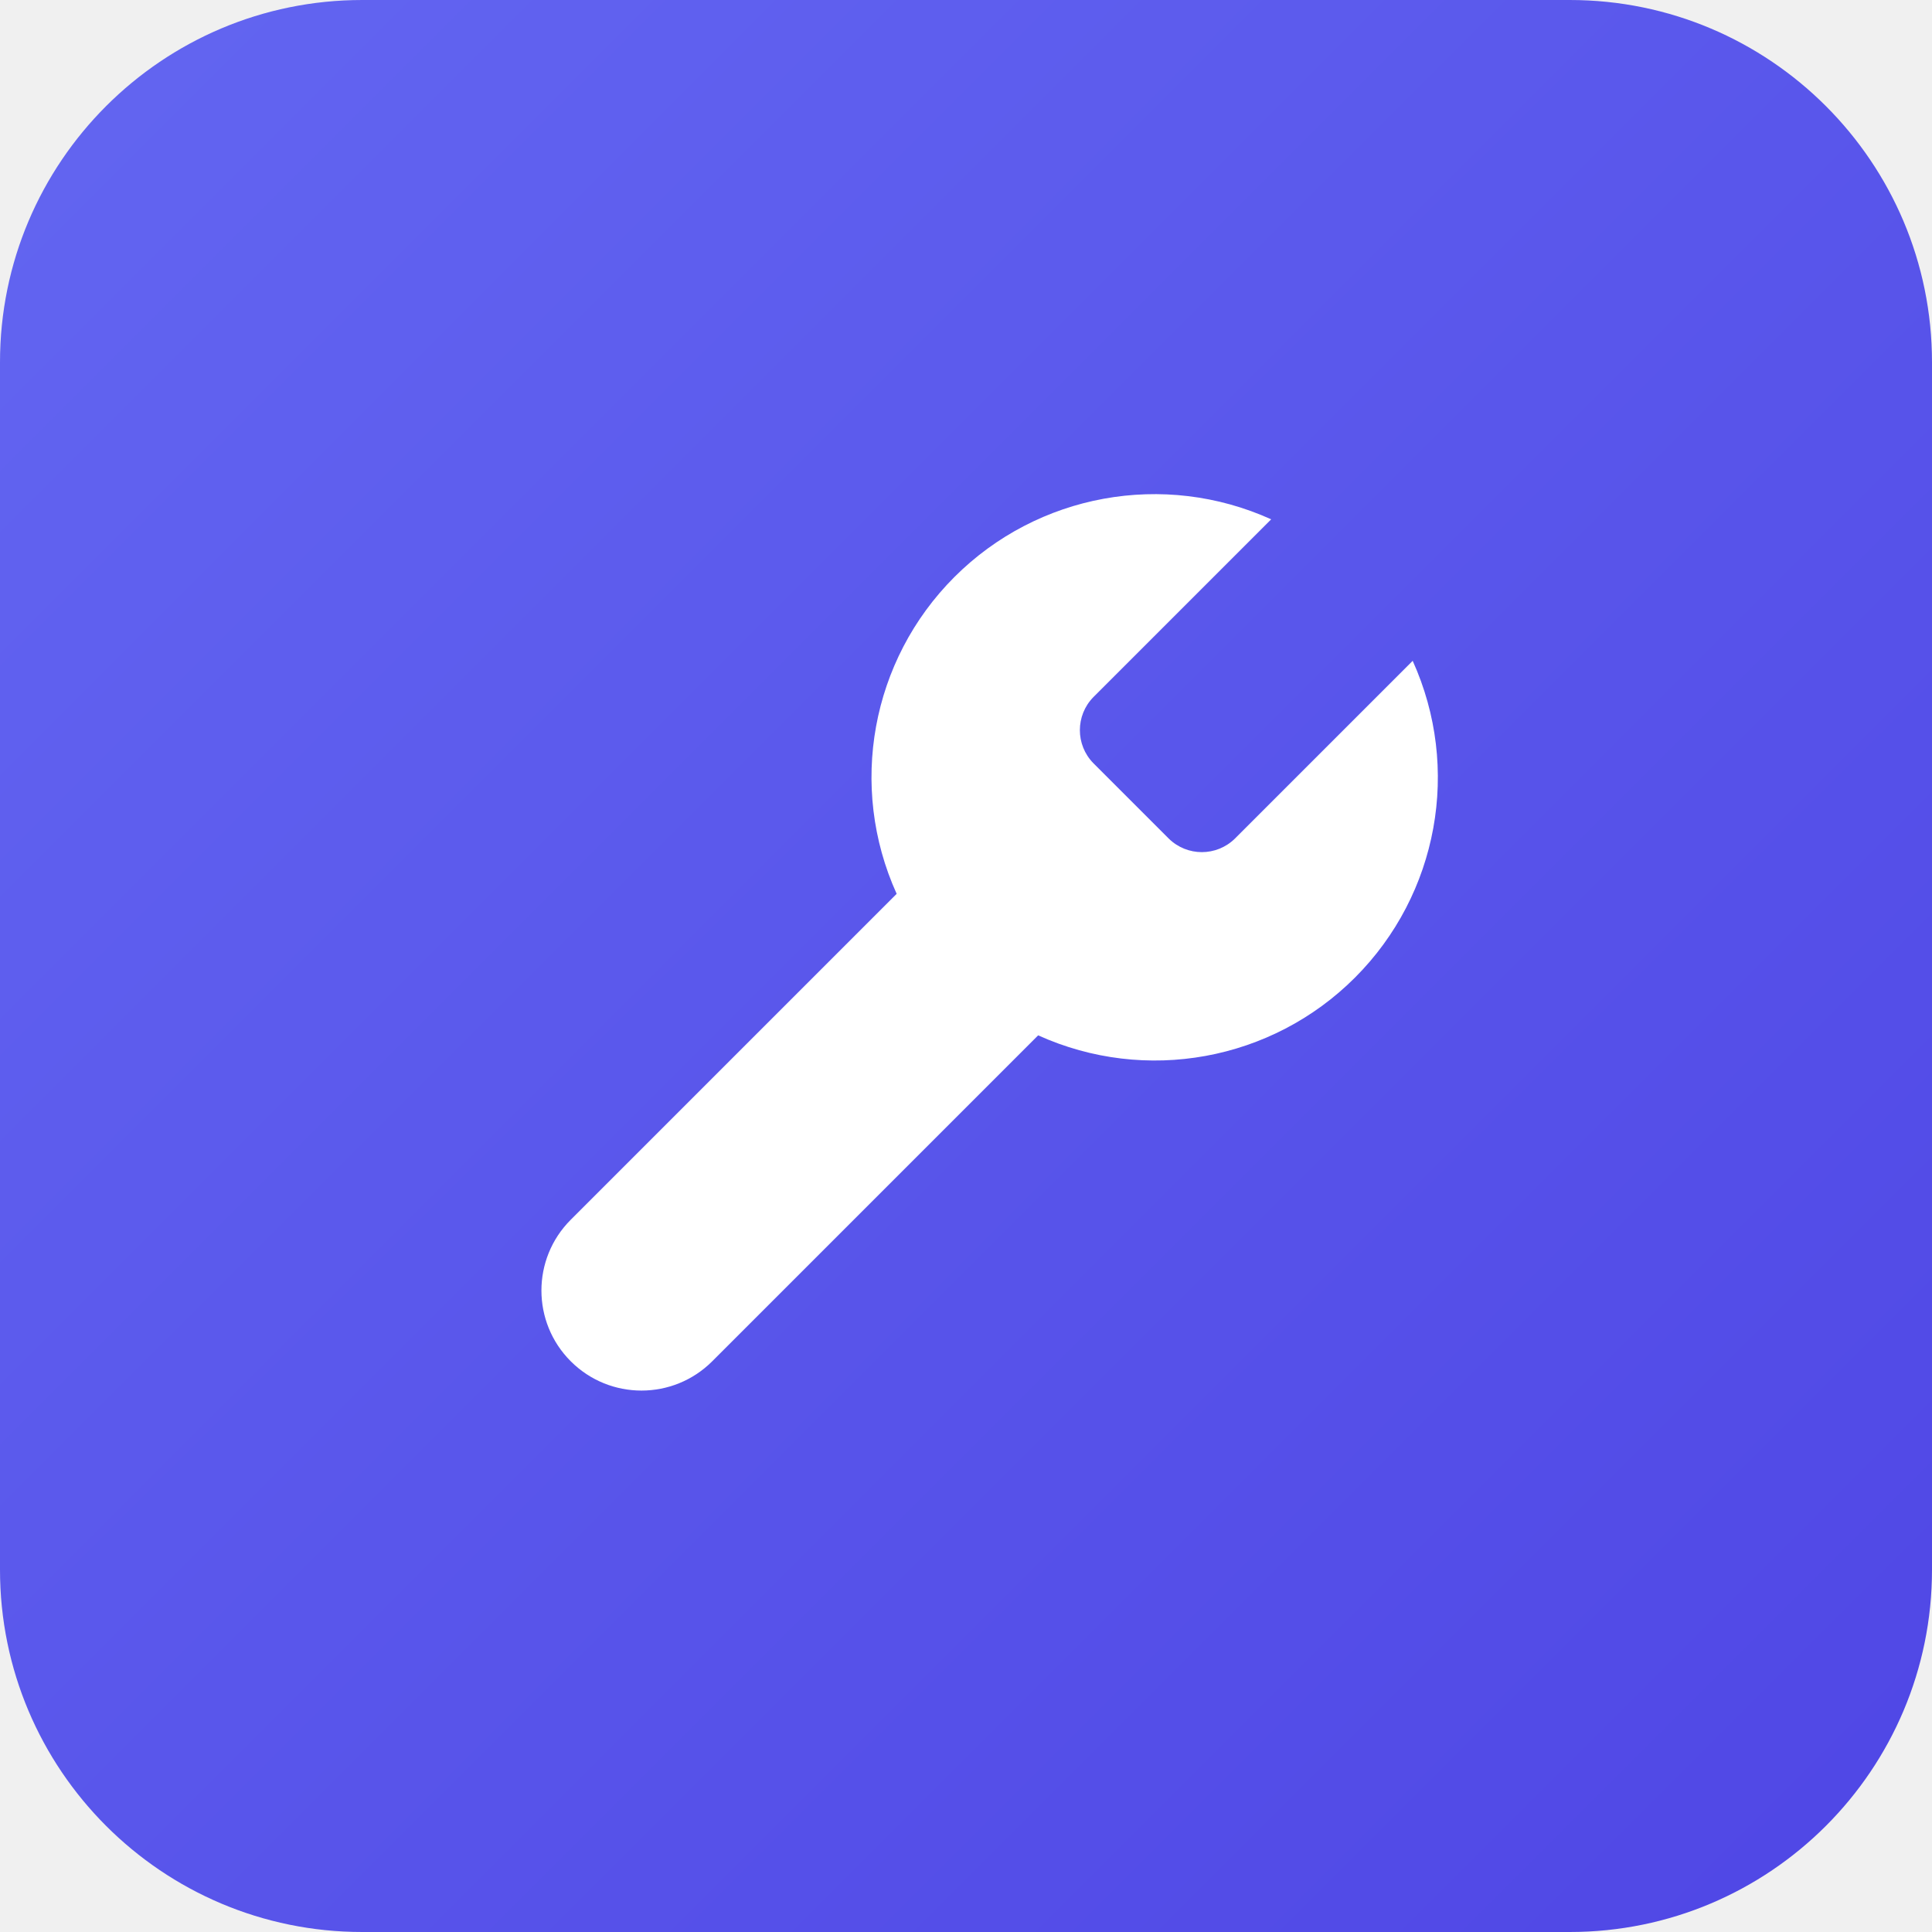
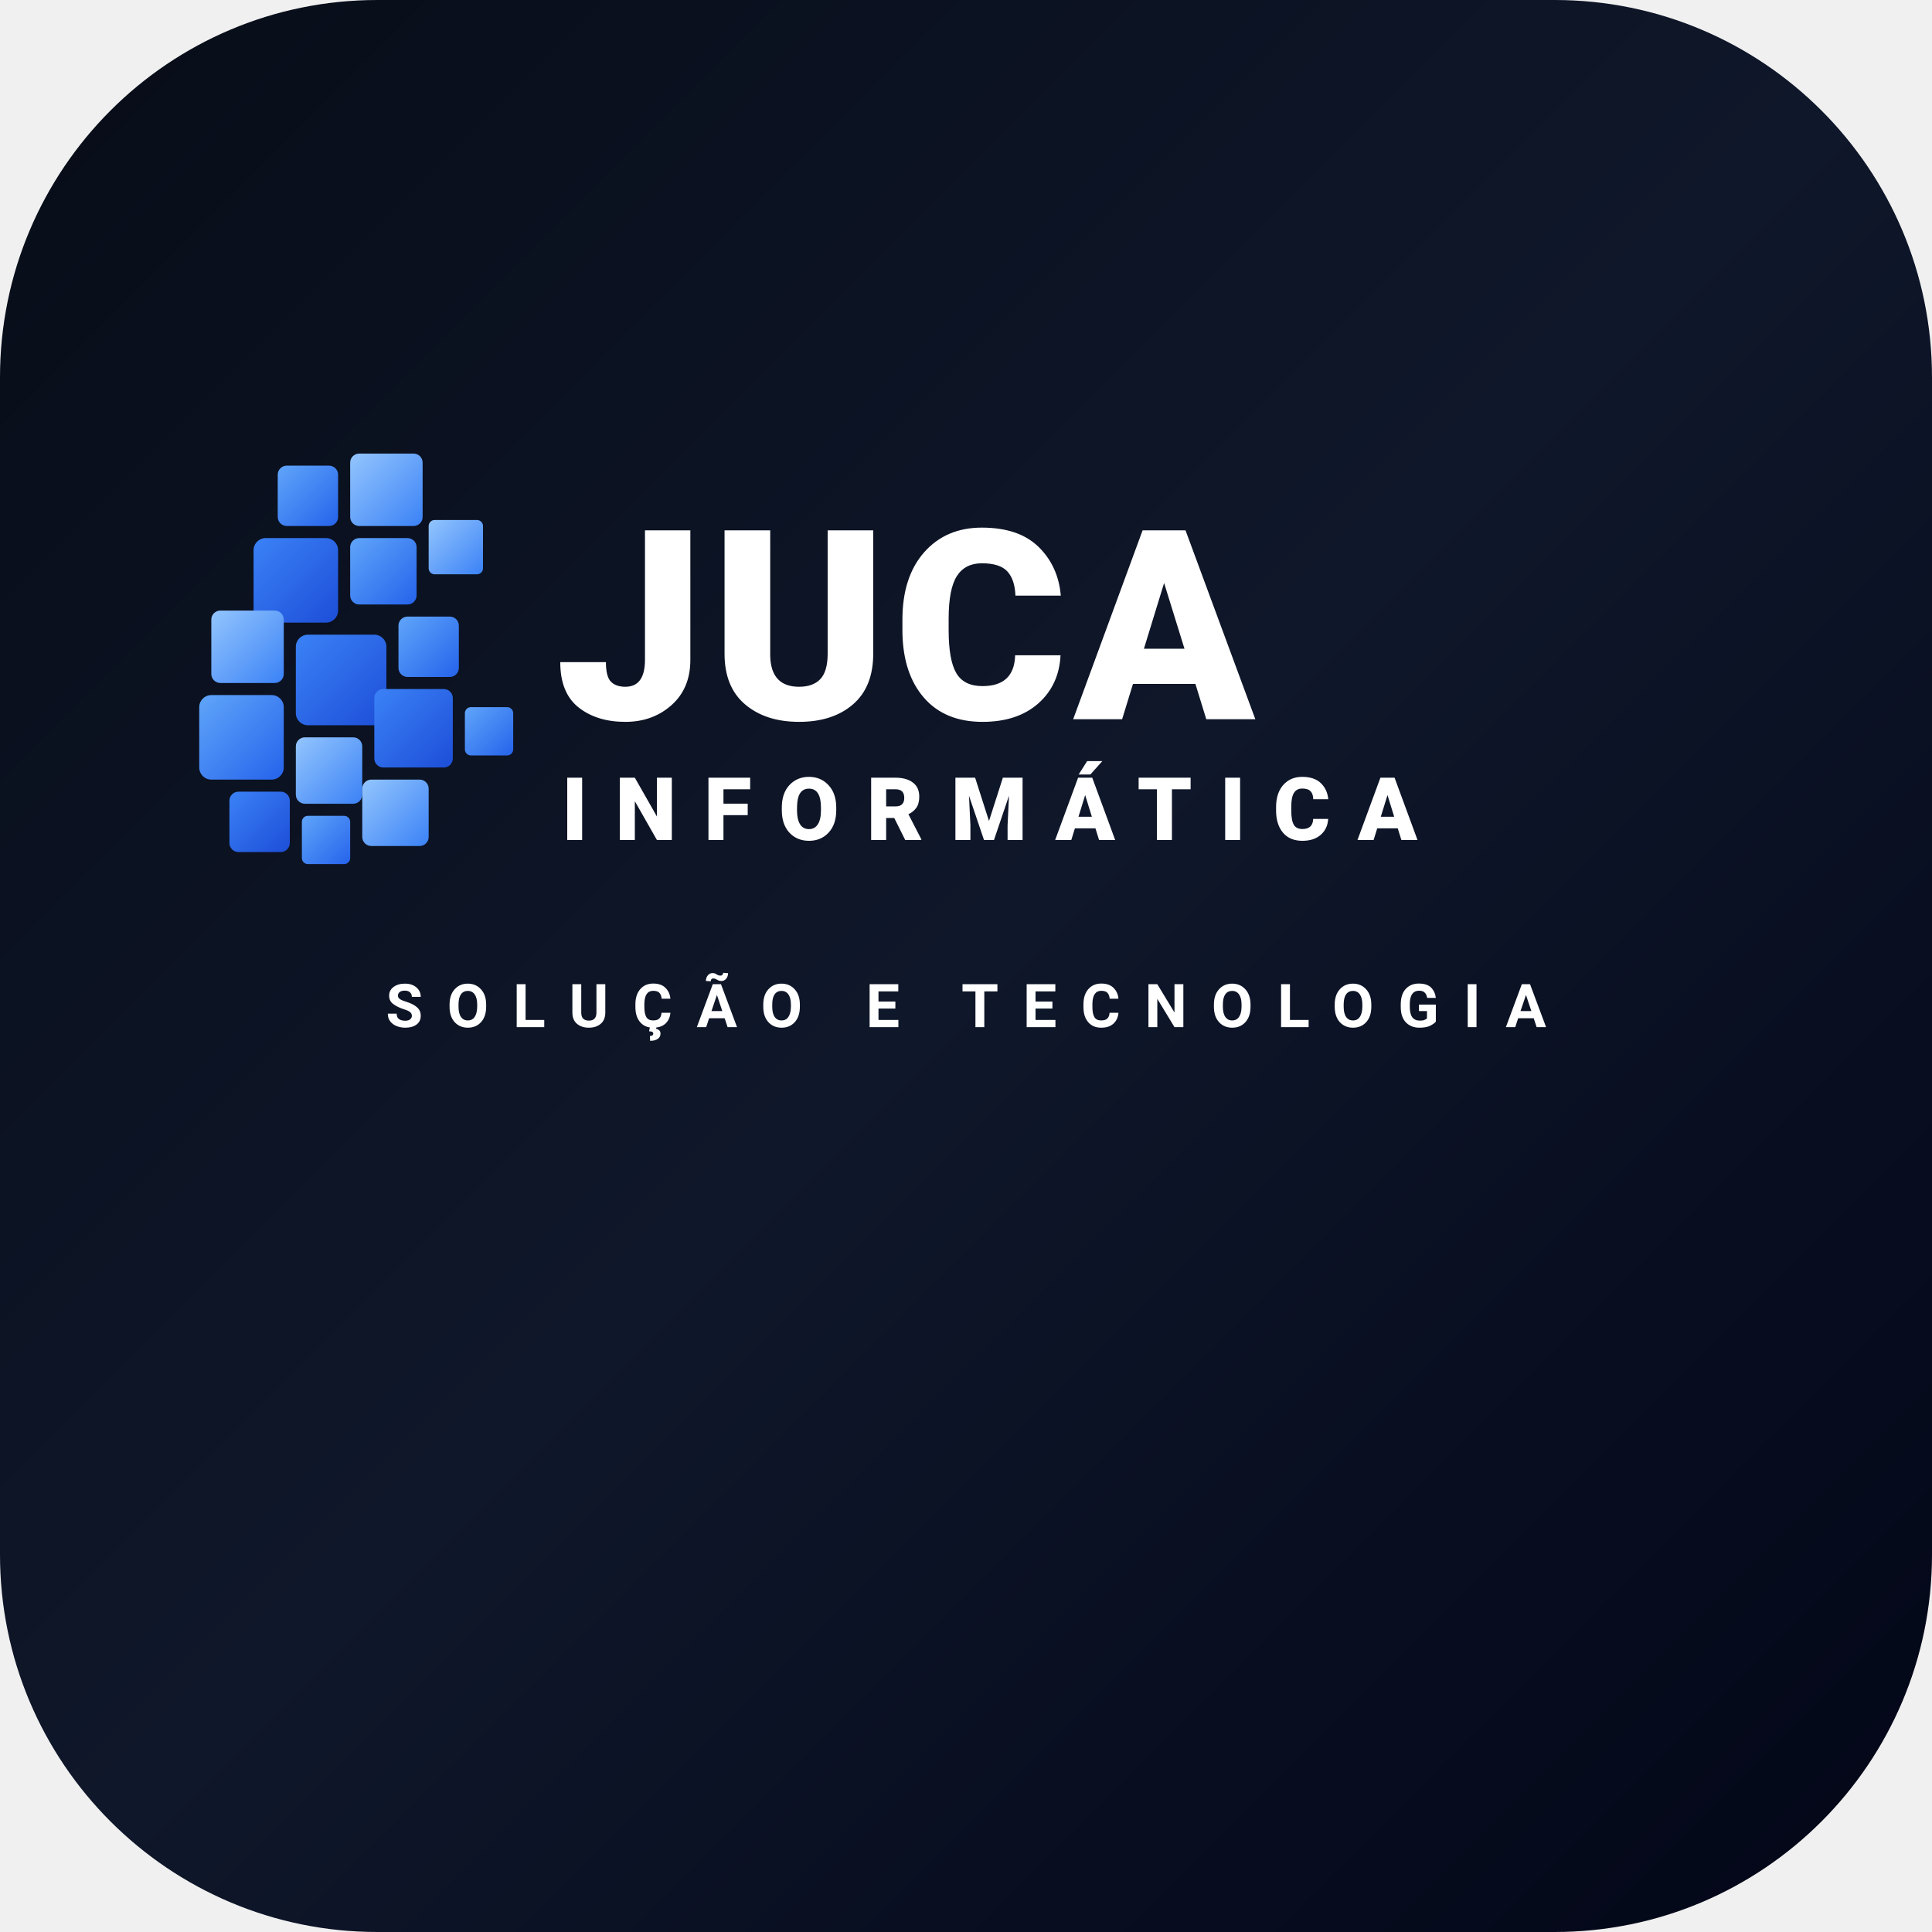
<svg xmlns="http://www.w3.org/2000/svg" width="512" height="512" viewBox="0 0 512 512">
  <defs>
-     <linearGradient id="bg" x1="0" y1="0" x2="1" y2="1">
-       <stop offset="0" stop-color="#6366f1" />
-       <stop offset="1" stop-color="#4f46e5" />
+     <linearGradient id="iconBg" x1="0" y1="0" x2="1" y2="1">
+       <stop offset="0%" stop-color="#070c17" />
+       <stop offset="50%" stop-color="#0f172a" />
+       <stop offset="100%" stop-color="#020617" />
+     </linearGradient>
+     <linearGradient id="iBlue1" x1="0" y1="0" x2="1" y2="1">
+       <stop offset="0%" stop-color="#3b82f6" />
+       <stop offset="100%" stop-color="#1d4ed8" />
+     </linearGradient>
+     <linearGradient id="iBlue2" x1="0" y1="0" x2="1" y2="1">
+       <stop offset="0%" stop-color="#60a5fa" />
+       <stop offset="100%" stop-color="#2563eb" />
+     </linearGradient>
+     <linearGradient id="iBlue3" x1="0" y1="0" x2="1" y2="1">
+       <stop offset="0%" stop-color="#93c5fd" />
+       <stop offset="100%" stop-color="#3b82f6" />
+     </linearGradient>
+     <linearGradient id="iDivider" x1="0" y1="0" x2="1" y2="0">
+       <stop offset="0%" stop-color="#3b82f6" stop-opacity="0.2" />
+       <stop offset="25%" stop-color="#60a5fa" />
+       <stop offset="75%" stop-color="#60a5fa" />
+       <stop offset="100%" stop-color="#3b82f6" stop-opacity="0.2" />
    </linearGradient>
  </defs>
-   <rect width="512" height="512" rx="96" fill="url(#bg)" />
-   <g transform="translate(106, 106) scale(12.5)">
-     <path d="M14.7 6.3a1 1 0 0 0 0 1.4l1.6 1.6a1 1 0 0 0 1.4 0l3.77-3.77a6 6 0 0 1-7.94 7.94l-6.91 6.91a2.12 2.12 0 0 1-3-3l6.91-6.91a6 6 0 0 1 7.94-7.94l-3.76 3.76z" fill="#ffffff" />
+   <rect width="512" height="512" rx="100" fill="url(#iconBg)" />
+   <g transform="translate(16, 85) scale(1.6)">
+     <g id="pixel-cluster-lg">
+       <rect x="36" y="24" width="10" height="10" rx="1.5" fill="url(#iBlue2)" />
+       <rect x="48" y="22" width="12" height="12" rx="1.5" fill="url(#iBlue3)" />
+       <rect x="32" y="36" width="14" height="14" rx="2" fill="url(#iBlue1)" />
+       <rect x="48" y="36" width="11" height="11" rx="1.5" fill="url(#iBlue2)" />
+       <rect x="61" y="33" width="9" height="9" rx="1" fill="url(#iBlue3)" />
+       <rect x="25" y="48" width="12" height="12" rx="1.5" fill="url(#iBlue3)" />
+       <rect x="39" y="52" width="15" height="15" rx="2" fill="url(#iBlue1)" />
+       <rect x="56" y="49" width="10" height="10" rx="1.5" fill="url(#iBlue2)" />
+       <rect x="23" y="62" width="14" height="14" rx="2" fill="url(#iBlue2)" />
+       <rect x="39" y="69" width="11" height="11" rx="1.5" fill="url(#iBlue3)" />
+       <rect x="52" y="61" width="13" height="13" rx="1.5" fill="url(#iBlue1)" />
+       <rect x="67" y="64" width="8" height="8" rx="1" fill="url(#iBlue2)" />
+       <rect x="28" y="78" width="10" height="10" rx="1.5" fill="url(#iBlue1)" />
+       <rect x="40" y="82" width="8" height="8" rx="1" fill="url(#iBlue2)" />
+       <rect x="50" y="76" width="11" height="11" rx="1.5" fill="url(#iBlue3)" />
+     </g>
+     <text x="82" y="66" font-family="-apple-system, BlinkMacSystemFont, 'Segoe UI', Roboto, 'Montserrat', 'Helvetica Neue', Arial, sans-serif" font-weight="900" font-size="44" fill="#ffffff" letter-spacing="1">JUCA</text>
+     <text x="83" y="86" font-family="-apple-system, BlinkMacSystemFont, 'Segoe UI', Roboto, 'Helvetica Neue', Arial, sans-serif" font-weight="800" font-size="14.5" fill="#ffffff" letter-spacing="4.5">INFORMÁTICA</text>
+     <line x1="24" y1="99" x2="276" y2="99" stroke="url(#iDivider)" stroke-width="1.5" />
+     <text x="150" y="117" font-family="-apple-system, BlinkMacSystemFont, 'Segoe UI', Roboto, 'Helvetica Neue', Arial, sans-serif" font-weight="700" font-size="10" fill="#ffffff" letter-spacing="4" text-anchor="middle">SOLUÇÃO E TECNOLOGIA</text>
  </g>
</svg>
